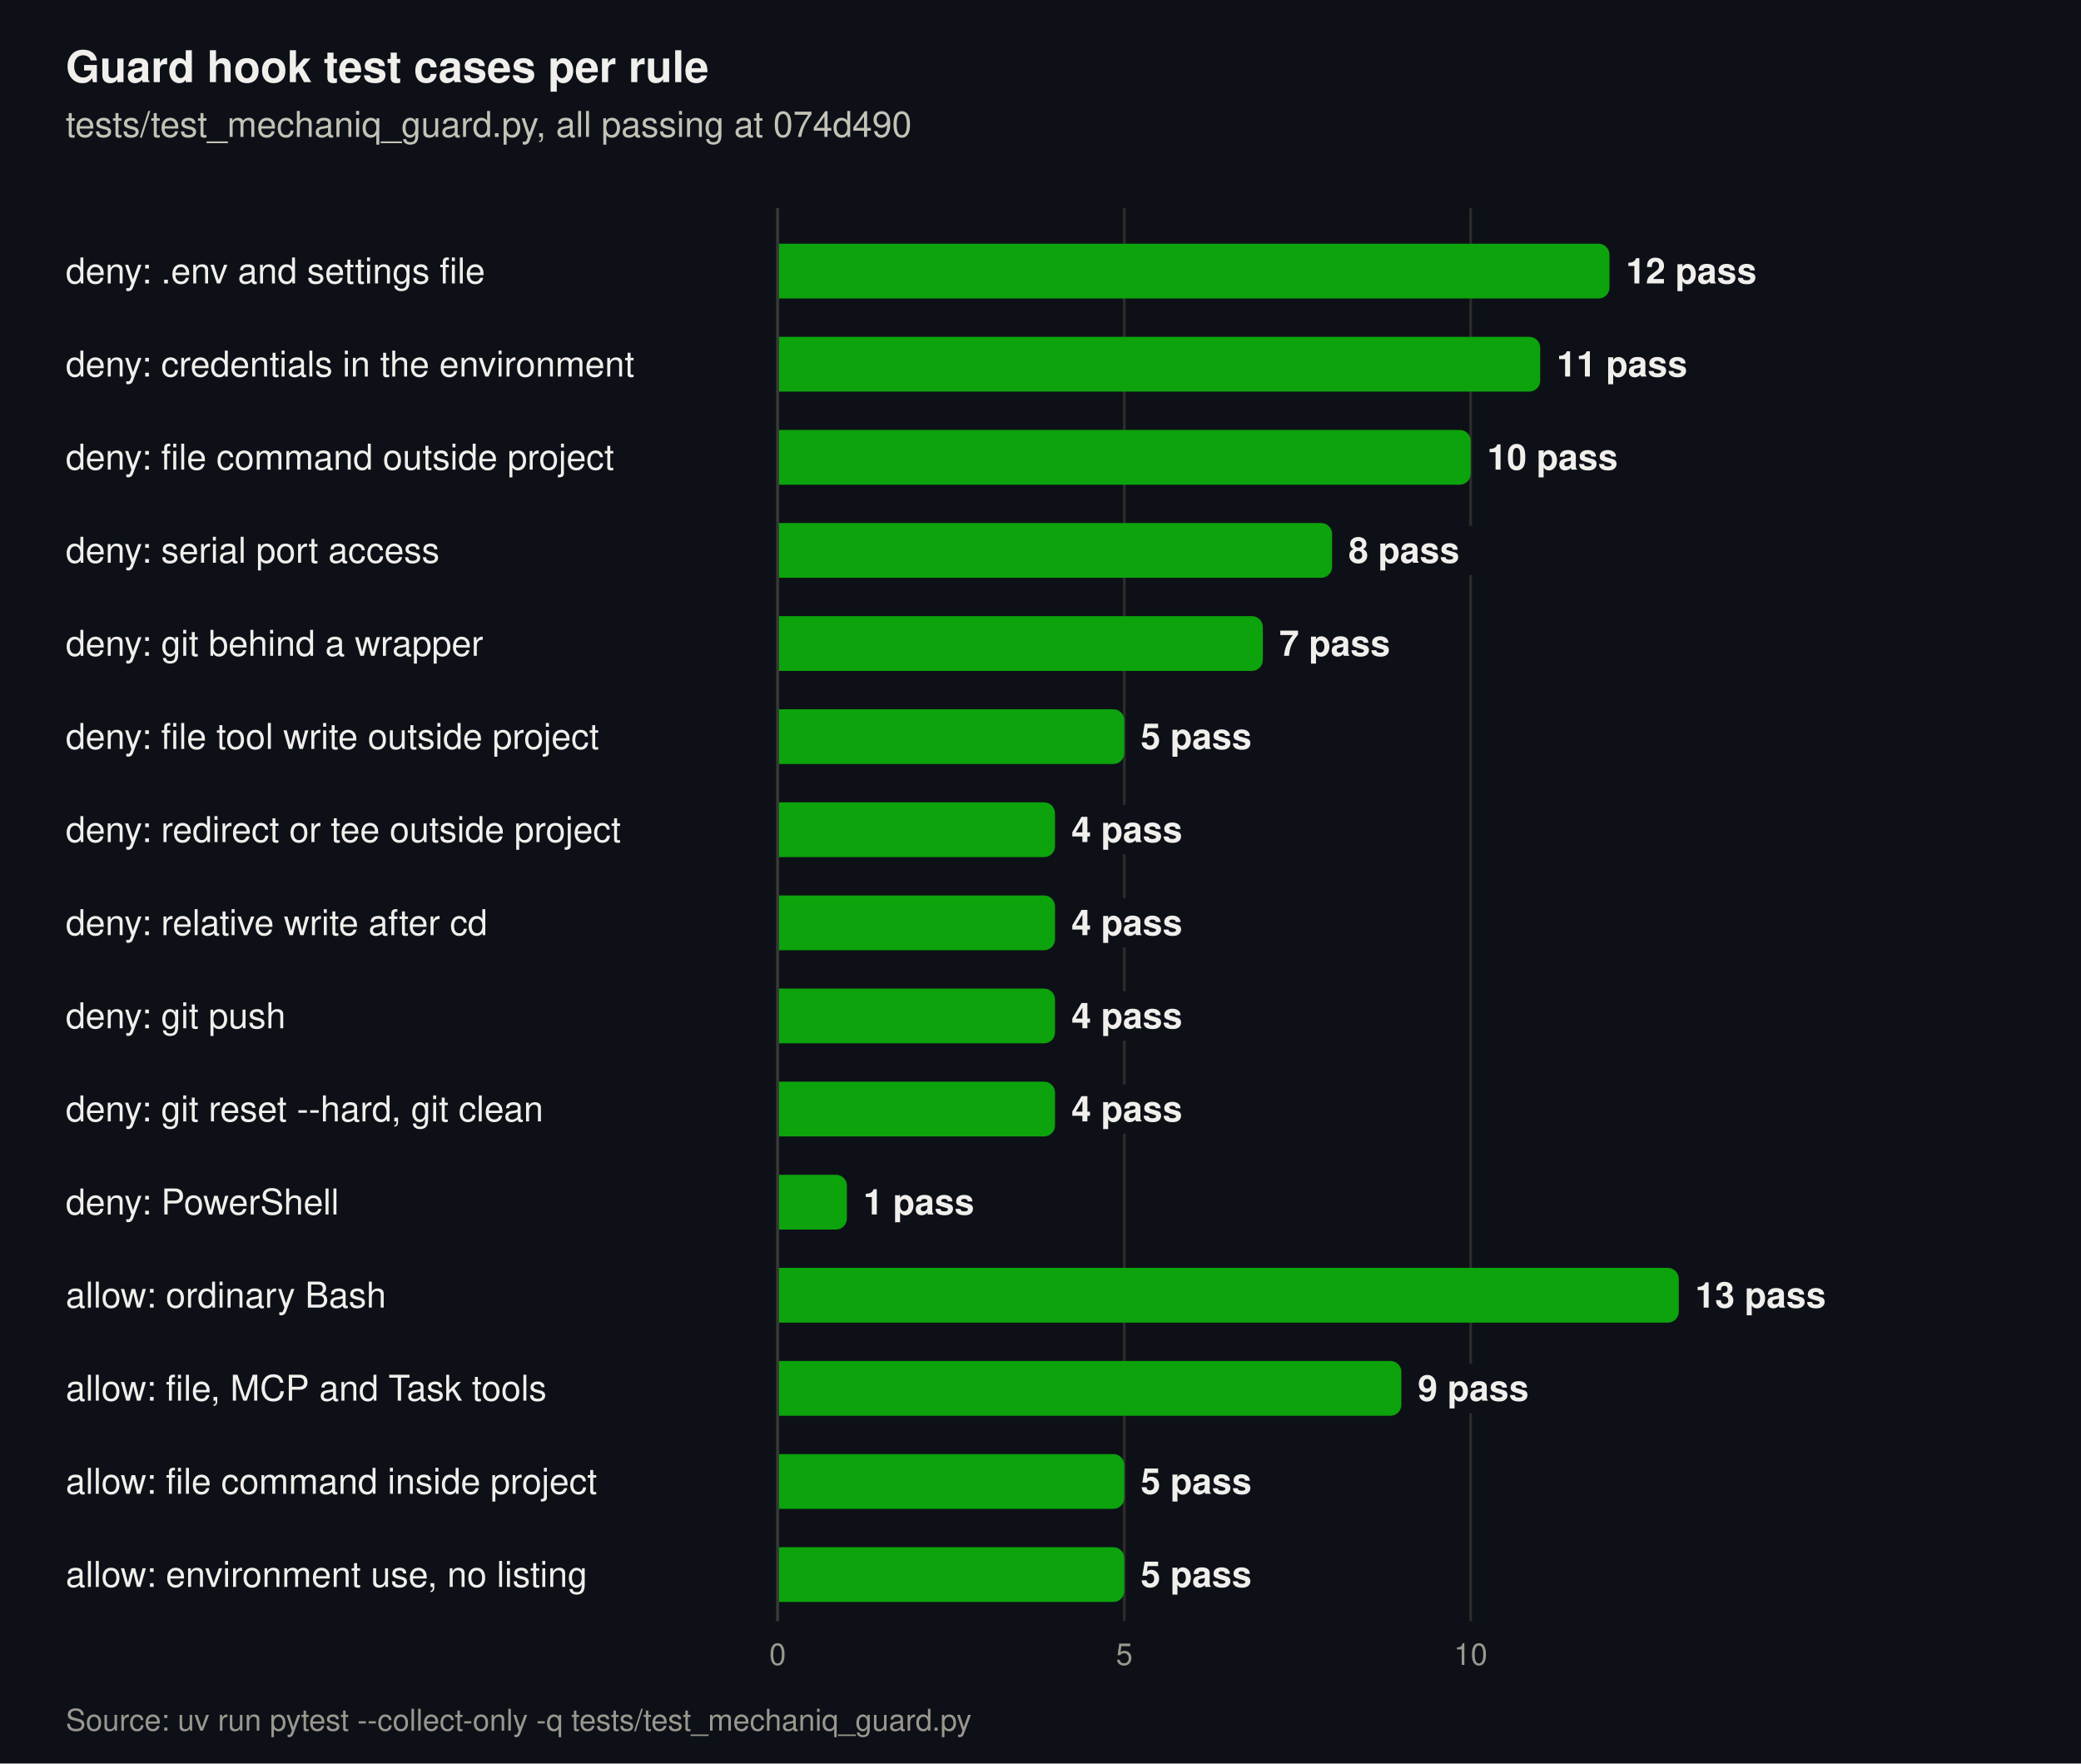
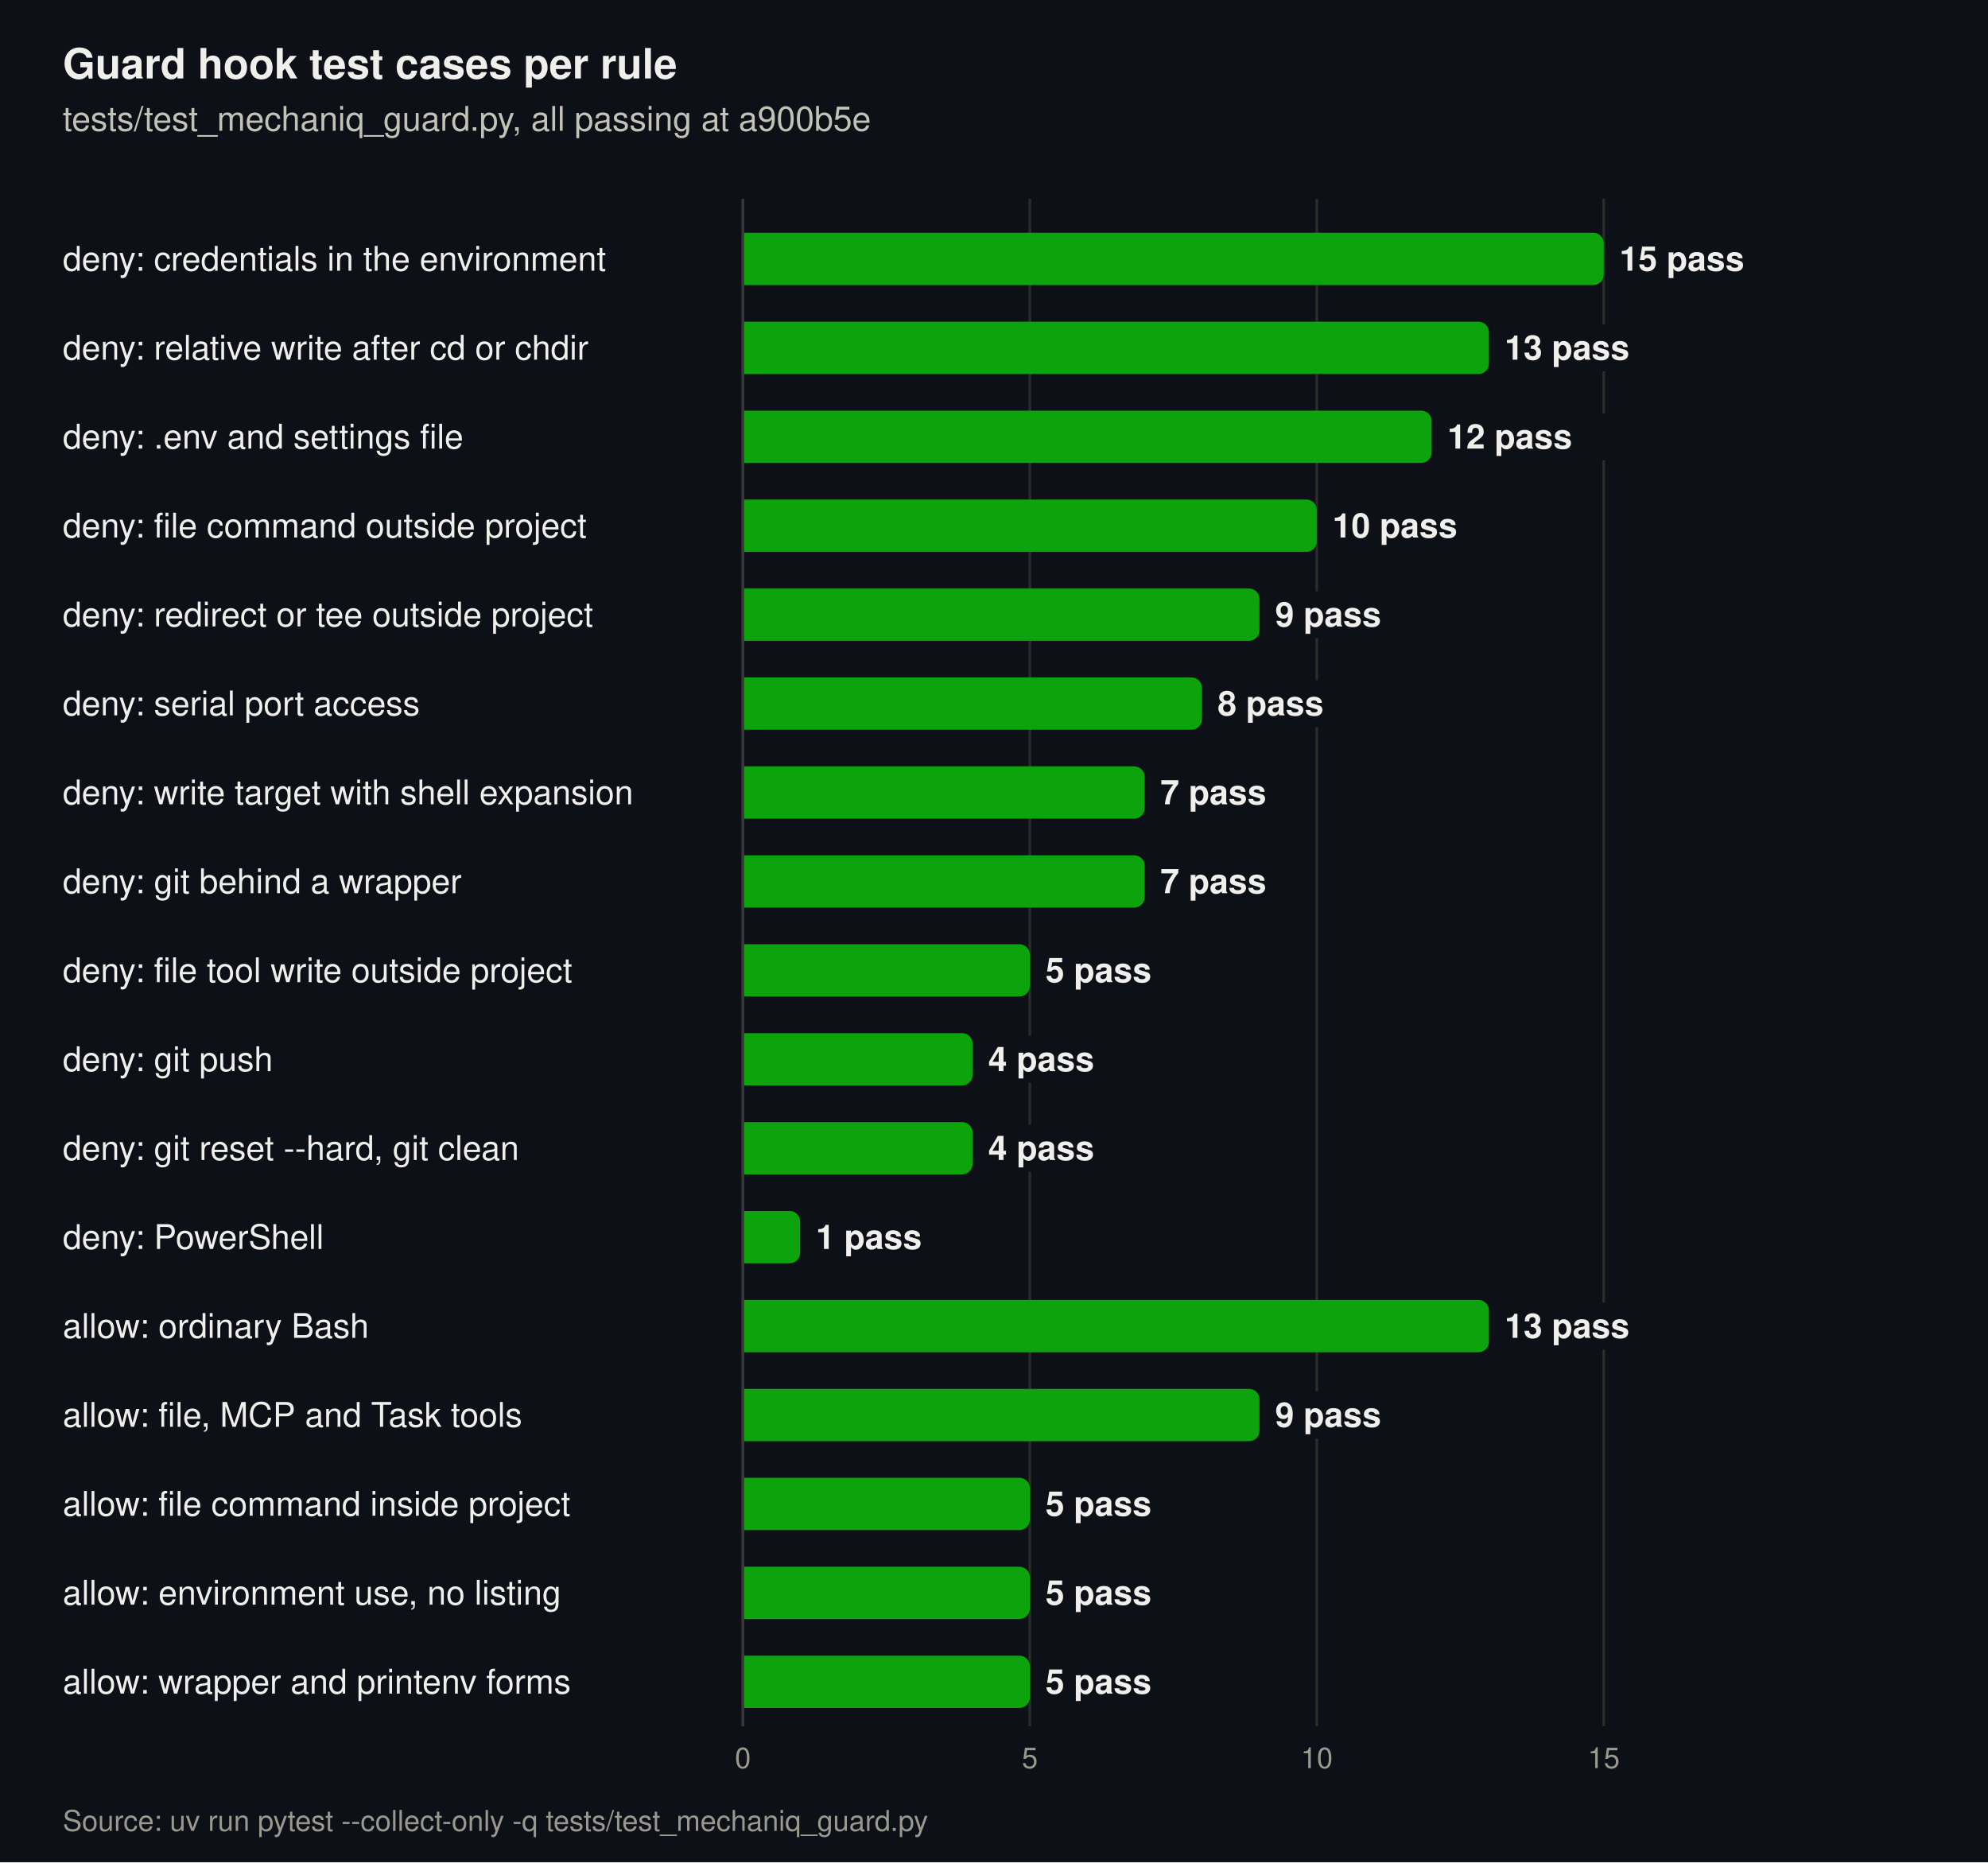
- <svg xmlns="http://www.w3.org/2000/svg" viewBox="0 0 760 644" width="760" height="644" font-family="system-ui, -apple-system, 'Segoe UI', Helvetica, Arial, sans-serif" role="img">
+ <svg xmlns="http://www.w3.org/2000/svg" viewBox="0 0 760 712" width="760" height="712" font-family="system-ui, -apple-system, 'Segoe UI', Helvetica, Arial, sans-serif" role="img">
  <rect width="100%" height="100%" fill="#0d1117" />
  <text x="24.0" y="30.0" font-size="16" font-weight="600" fill="#f0efec" text-anchor="start">Guard hook test cases per rule</text>
-   <text x="24.0" y="50.0" font-size="13" font-weight="400" fill="#c3c2b7" text-anchor="start">tests/test_mechaniq_guard.py, all passing at 074d490</text>
-   <line x1="284.0" y1="76.0" x2="284.0" y2="592.0" stroke="#2c2c2a" stroke-width="1" />
-   <text x="284.0" y="608.0" font-size="11" font-weight="400" fill="#9a988f" text-anchor="middle">0</text>
-   <line x1="410.6" y1="76.0" x2="410.6" y2="592.0" stroke="#2c2c2a" stroke-width="1" />
-   <text x="410.6" y="608.0" font-size="11" font-weight="400" fill="#9a988f" text-anchor="middle">5</text>
-   <line x1="537.1" y1="76.0" x2="537.1" y2="592.0" stroke="#2c2c2a" stroke-width="1" />
-   <text x="537.1" y="608.0" font-size="11" font-weight="400" fill="#9a988f" text-anchor="middle">10</text>
-   <text x="24.0" y="103.5" font-size="13" font-weight="400" fill="#f0efec" text-anchor="start">deny: .env and settings file</text>
-   <path d="M284.0,89.0h299.8a4,4 0 0 1 4,4v12.0a4,4 0 0 1 -4,4h-299.8z" fill="#0ca30c" />
-   <rect x="590.8" y="90.0" width="66.2" height="18" fill="#0d1117" />
-   <text x="593.8" y="103.5" font-size="13" font-weight="600" fill="#f0efec" text-anchor="start">12  pass</text>
-   <text x="24.0" y="137.5" font-size="13" font-weight="400" fill="#f0efec" text-anchor="start">deny: credentials in the environment</text>
-   <path d="M284.0,123.0h274.5a4,4 0 0 1 4,4v12.0a4,4 0 0 1 -4,4h-274.5z" fill="#0ca30c" />
-   <rect x="565.5" y="124.0" width="66.2" height="18" fill="#0d1117" />
-   <text x="568.5" y="137.5" font-size="13" font-weight="600" fill="#f0efec" text-anchor="start">11  pass</text>
-   <text x="24.0" y="171.5" font-size="13" font-weight="400" fill="#f0efec" text-anchor="start">deny: file command outside project</text>
-   <path d="M284.0,157.0h249.1a4,4 0 0 1 4,4v12.0a4,4 0 0 1 -4,4h-249.1z" fill="#0ca30c" />
-   <rect x="540.1" y="158.0" width="66.2" height="18" fill="#0d1117" />
-   <text x="543.1" y="171.5" font-size="13" font-weight="600" fill="#f0efec" text-anchor="start">10  pass</text>
-   <text x="24.0" y="205.5" font-size="13" font-weight="400" fill="#f0efec" text-anchor="start">deny: serial port access</text>
-   <path d="M284.0,191.0h198.5a4,4 0 0 1 4,4v12.0a4,4 0 0 1 -4,4h-198.5z" fill="#0ca30c" />
-   <rect x="489.5" y="192.0" width="59.0" height="18" fill="#0d1117" />
-   <text x="492.5" y="205.5" font-size="13" font-weight="600" fill="#f0efec" text-anchor="start">8  pass</text>
-   <text x="24.0" y="239.5" font-size="13" font-weight="400" fill="#f0efec" text-anchor="start">deny: git behind a wrapper</text>
-   <path d="M284.0,225.0h173.2a4,4 0 0 1 4,4v12.0a4,4 0 0 1 -4,4h-173.2z" fill="#0ca30c" />
-   <rect x="464.2" y="226.0" width="59.0" height="18" fill="#0d1117" />
-   <text x="467.2" y="239.5" font-size="13" font-weight="600" fill="#f0efec" text-anchor="start">7  pass</text>
-   <text x="24.0" y="273.5" font-size="13" font-weight="400" fill="#f0efec" text-anchor="start">deny: file tool write outside project</text>
-   <path d="M284.0,259.0h122.6a4,4 0 0 1 4,4v12.0a4,4 0 0 1 -4,4h-122.6z" fill="#0ca30c" />
-   <rect x="413.6" y="260.0" width="59.0" height="18" fill="#0d1117" />
-   <text x="416.6" y="273.5" font-size="13" font-weight="600" fill="#f0efec" text-anchor="start">5  pass</text>
-   <text x="24.0" y="307.5" font-size="13" font-weight="400" fill="#f0efec" text-anchor="start">deny: redirect or tee outside project</text>
-   <path d="M284.0,293.0h97.3a4,4 0 0 1 4,4v12.0a4,4 0 0 1 -4,4h-97.3z" fill="#0ca30c" />
-   <rect x="388.3" y="294.0" width="59.0" height="18" fill="#0d1117" />
-   <text x="391.3" y="307.5" font-size="13" font-weight="600" fill="#f0efec" text-anchor="start">4  pass</text>
-   <text x="24.0" y="341.5" font-size="13" font-weight="400" fill="#f0efec" text-anchor="start">deny: relative write after cd</text>
-   <path d="M284.0,327.0h97.3a4,4 0 0 1 4,4v12.0a4,4 0 0 1 -4,4h-97.3z" fill="#0ca30c" />
-   <rect x="388.3" y="328.0" width="59.0" height="18" fill="#0d1117" />
-   <text x="391.3" y="341.5" font-size="13" font-weight="600" fill="#f0efec" text-anchor="start">4  pass</text>
-   <text x="24.0" y="375.5" font-size="13" font-weight="400" fill="#f0efec" text-anchor="start">deny: git push</text>
-   <path d="M284.0,361.0h97.3a4,4 0 0 1 4,4v12.0a4,4 0 0 1 -4,4h-97.3z" fill="#0ca30c" />
-   <rect x="388.3" y="362.0" width="59.0" height="18" fill="#0d1117" />
-   <text x="391.3" y="375.5" font-size="13" font-weight="600" fill="#f0efec" text-anchor="start">4  pass</text>
-   <text x="24.0" y="409.5" font-size="13" font-weight="400" fill="#f0efec" text-anchor="start">deny: git reset --hard, git clean</text>
-   <path d="M284.0,395.0h97.3a4,4 0 0 1 4,4v12.0a4,4 0 0 1 -4,4h-97.3z" fill="#0ca30c" />
-   <rect x="388.3" y="396.0" width="59.0" height="18" fill="#0d1117" />
-   <text x="391.3" y="409.5" font-size="13" font-weight="600" fill="#f0efec" text-anchor="start">4  pass</text>
-   <text x="24.0" y="443.5" font-size="13" font-weight="400" fill="#f0efec" text-anchor="start">deny: PowerShell</text>
-   <path d="M284.0,429.0h21.3a4,4 0 0 1 4,4v12.0a4,4 0 0 1 -4,4h-21.3z" fill="#0ca30c" />
-   <rect x="312.3" y="430.0" width="59.0" height="18" fill="#0d1117" />
-   <text x="315.3" y="443.5" font-size="13" font-weight="600" fill="#f0efec" text-anchor="start">1  pass</text>
-   <text x="24.0" y="477.5" font-size="13" font-weight="400" fill="#f0efec" text-anchor="start">allow: ordinary Bash</text>
-   <path d="M284.0,463.0h325.1a4,4 0 0 1 4,4v12.0a4,4 0 0 1 -4,4h-325.1z" fill="#0ca30c" />
-   <rect x="616.1" y="464.0" width="66.2" height="18" fill="#0d1117" />
-   <text x="619.1" y="477.5" font-size="13" font-weight="600" fill="#f0efec" text-anchor="start">13  pass</text>
-   <text x="24.0" y="511.5" font-size="13" font-weight="400" fill="#f0efec" text-anchor="start">allow: file, MCP and Task tools</text>
-   <path d="M284.0,497.0h223.8a4,4 0 0 1 4,4v12.0a4,4 0 0 1 -4,4h-223.8z" fill="#0ca30c" />
-   <rect x="514.8" y="498.0" width="59.0" height="18" fill="#0d1117" />
-   <text x="517.8" y="511.5" font-size="13" font-weight="600" fill="#f0efec" text-anchor="start">9  pass</text>
-   <text x="24.0" y="545.5" font-size="13" font-weight="400" fill="#f0efec" text-anchor="start">allow: file command inside project</text>
-   <path d="M284.0,531.0h122.6a4,4 0 0 1 4,4v12.0a4,4 0 0 1 -4,4h-122.6z" fill="#0ca30c" />
-   <rect x="413.6" y="532.0" width="59.0" height="18" fill="#0d1117" />
-   <text x="416.6" y="545.5" font-size="13" font-weight="600" fill="#f0efec" text-anchor="start">5  pass</text>
-   <text x="24.0" y="579.5" font-size="13" font-weight="400" fill="#f0efec" text-anchor="start">allow: environment use, no listing</text>
-   <path d="M284.0,565.0h122.6a4,4 0 0 1 4,4v12.0a4,4 0 0 1 -4,4h-122.6z" fill="#0ca30c" />
-   <rect x="413.6" y="566.0" width="59.0" height="18" fill="#0d1117" />
-   <text x="416.6" y="579.5" font-size="13" font-weight="600" fill="#f0efec" text-anchor="start">5  pass</text>
-   <line x1="284.0" y1="76.0" x2="284.0" y2="592.0" stroke="#383835" stroke-width="1" />
-   <text x="24.0" y="632.0" font-size="11" font-weight="400" fill="#9a988f" text-anchor="start">Source: uv run pytest --collect-only -q tests/test_mechaniq_guard.py</text>
+   <text x="24.0" y="50.0" font-size="13" font-weight="400" fill="#c3c2b7" text-anchor="start">tests/test_mechaniq_guard.py, all passing at a900b5e</text>
+   <line x1="284.0" y1="76.0" x2="284.0" y2="660.0" stroke="#2c2c2a" stroke-width="1" />
+   <text x="284.0" y="676.0" font-size="11" font-weight="400" fill="#9a988f" text-anchor="middle">0</text>
+   <line x1="393.7" y1="76.0" x2="393.7" y2="660.0" stroke="#2c2c2a" stroke-width="1" />
+   <text x="393.7" y="676.0" font-size="11" font-weight="400" fill="#9a988f" text-anchor="middle">5</text>
+   <line x1="503.4" y1="76.0" x2="503.4" y2="660.0" stroke="#2c2c2a" stroke-width="1" />
+   <text x="503.4" y="676.0" font-size="11" font-weight="400" fill="#9a988f" text-anchor="middle">10</text>
+   <line x1="613.1" y1="76.0" x2="613.1" y2="660.0" stroke="#2c2c2a" stroke-width="1" />
+   <text x="613.1" y="676.0" font-size="11" font-weight="400" fill="#9a988f" text-anchor="middle">15</text>
+   <text x="24.0" y="103.5" font-size="13" font-weight="400" fill="#f0efec" text-anchor="start">deny: credentials in the environment</text>
+   <path d="M284.0,89.0h325.1a4,4 0 0 1 4,4v12.0a4,4 0 0 1 -4,4h-325.1z" fill="#0ca30c" />
+   <rect x="616.1" y="90.0" width="66.2" height="18" fill="#0d1117" />
+   <text x="619.1" y="103.5" font-size="13" font-weight="600" fill="#f0efec" text-anchor="start">15  pass</text>
+   <text x="24.0" y="137.5" font-size="13" font-weight="400" fill="#f0efec" text-anchor="start">deny: relative write after cd or chdir</text>
+   <path d="M284.0,123.0h281.2a4,4 0 0 1 4,4v12.0a4,4 0 0 1 -4,4h-281.2z" fill="#0ca30c" />
+   <rect x="572.2" y="124.0" width="66.2" height="18" fill="#0d1117" />
+   <text x="575.2" y="137.5" font-size="13" font-weight="600" fill="#f0efec" text-anchor="start">13  pass</text>
+   <text x="24.0" y="171.5" font-size="13" font-weight="400" fill="#f0efec" text-anchor="start">deny: .env and settings file</text>
+   <path d="M284.0,157.0h259.3a4,4 0 0 1 4,4v12.0a4,4 0 0 1 -4,4h-259.3z" fill="#0ca30c" />
+   <rect x="550.3" y="158.0" width="66.2" height="18" fill="#0d1117" />
+   <text x="553.3" y="171.5" font-size="13" font-weight="600" fill="#f0efec" text-anchor="start">12  pass</text>
+   <text x="24.0" y="205.5" font-size="13" font-weight="400" fill="#f0efec" text-anchor="start">deny: file command outside project</text>
+   <path d="M284.0,191.0h215.4a4,4 0 0 1 4,4v12.0a4,4 0 0 1 -4,4h-215.4z" fill="#0ca30c" />
+   <rect x="506.4" y="192.0" width="66.2" height="18" fill="#0d1117" />
+   <text x="509.4" y="205.5" font-size="13" font-weight="600" fill="#f0efec" text-anchor="start">10  pass</text>
+   <text x="24.0" y="239.5" font-size="13" font-weight="400" fill="#f0efec" text-anchor="start">deny: redirect or tee outside project</text>
+   <path d="M284.0,225.0h193.5a4,4 0 0 1 4,4v12.0a4,4 0 0 1 -4,4h-193.5z" fill="#0ca30c" />
+   <rect x="484.5" y="226.0" width="59.0" height="18" fill="#0d1117" />
+   <text x="487.5" y="239.5" font-size="13" font-weight="600" fill="#f0efec" text-anchor="start">9  pass</text>
+   <text x="24.0" y="273.5" font-size="13" font-weight="400" fill="#f0efec" text-anchor="start">deny: serial port access</text>
+   <path d="M284.0,259.0h171.5a4,4 0 0 1 4,4v12.0a4,4 0 0 1 -4,4h-171.5z" fill="#0ca30c" />
+   <rect x="462.5" y="260.0" width="59.0" height="18" fill="#0d1117" />
+   <text x="465.5" y="273.5" font-size="13" font-weight="600" fill="#f0efec" text-anchor="start">8  pass</text>
+   <text x="24.0" y="307.5" font-size="13" font-weight="400" fill="#f0efec" text-anchor="start">deny: write target with shell expansion</text>
+   <path d="M284.0,293.0h149.6a4,4 0 0 1 4,4v12.0a4,4 0 0 1 -4,4h-149.6z" fill="#0ca30c" />
+   <rect x="440.6" y="294.0" width="59.0" height="18" fill="#0d1117" />
+   <text x="443.6" y="307.5" font-size="13" font-weight="600" fill="#f0efec" text-anchor="start">7  pass</text>
+   <text x="24.0" y="341.5" font-size="13" font-weight="400" fill="#f0efec" text-anchor="start">deny: git behind a wrapper</text>
+   <path d="M284.0,327.0h149.6a4,4 0 0 1 4,4v12.0a4,4 0 0 1 -4,4h-149.6z" fill="#0ca30c" />
+   <rect x="440.6" y="328.0" width="59.0" height="18" fill="#0d1117" />
+   <text x="443.6" y="341.5" font-size="13" font-weight="600" fill="#f0efec" text-anchor="start">7  pass</text>
+   <text x="24.0" y="375.5" font-size="13" font-weight="400" fill="#f0efec" text-anchor="start">deny: file tool write outside project</text>
+   <path d="M284.0,361.0h105.7a4,4 0 0 1 4,4v12.0a4,4 0 0 1 -4,4h-105.7z" fill="#0ca30c" />
+   <rect x="396.7" y="362.0" width="59.0" height="18" fill="#0d1117" />
+   <text x="399.7" y="375.5" font-size="13" font-weight="600" fill="#f0efec" text-anchor="start">5  pass</text>
+   <text x="24.0" y="409.5" font-size="13" font-weight="400" fill="#f0efec" text-anchor="start">deny: git push</text>
+   <path d="M284.0,395.0h83.8a4,4 0 0 1 4,4v12.0a4,4 0 0 1 -4,4h-83.8z" fill="#0ca30c" />
+   <rect x="374.8" y="396.0" width="59.0" height="18" fill="#0d1117" />
+   <text x="377.8" y="409.5" font-size="13" font-weight="600" fill="#f0efec" text-anchor="start">4  pass</text>
+   <text x="24.0" y="443.5" font-size="13" font-weight="400" fill="#f0efec" text-anchor="start">deny: git reset --hard, git clean</text>
+   <path d="M284.0,429.0h83.8a4,4 0 0 1 4,4v12.0a4,4 0 0 1 -4,4h-83.8z" fill="#0ca30c" />
+   <rect x="374.8" y="430.0" width="59.0" height="18" fill="#0d1117" />
+   <text x="377.8" y="443.5" font-size="13" font-weight="600" fill="#f0efec" text-anchor="start">4  pass</text>
+   <text x="24.0" y="477.5" font-size="13" font-weight="400" fill="#f0efec" text-anchor="start">deny: PowerShell</text>
+   <path d="M284.0,463.0h17.9a4,4 0 0 1 4,4v12.0a4,4 0 0 1 -4,4h-17.9z" fill="#0ca30c" />
+   <rect x="308.9" y="464.0" width="59.0" height="18" fill="#0d1117" />
+   <text x="311.9" y="477.5" font-size="13" font-weight="600" fill="#f0efec" text-anchor="start">1  pass</text>
+   <text x="24.0" y="511.5" font-size="13" font-weight="400" fill="#f0efec" text-anchor="start">allow: ordinary Bash</text>
+   <path d="M284.0,497.0h281.2a4,4 0 0 1 4,4v12.0a4,4 0 0 1 -4,4h-281.2z" fill="#0ca30c" />
+   <rect x="572.2" y="498.0" width="66.2" height="18" fill="#0d1117" />
+   <text x="575.2" y="511.5" font-size="13" font-weight="600" fill="#f0efec" text-anchor="start">13  pass</text>
+   <text x="24.0" y="545.5" font-size="13" font-weight="400" fill="#f0efec" text-anchor="start">allow: file, MCP and Task tools</text>
+   <path d="M284.0,531.0h193.5a4,4 0 0 1 4,4v12.0a4,4 0 0 1 -4,4h-193.5z" fill="#0ca30c" />
+   <rect x="484.5" y="532.0" width="59.0" height="18" fill="#0d1117" />
+   <text x="487.5" y="545.5" font-size="13" font-weight="600" fill="#f0efec" text-anchor="start">9  pass</text>
+   <text x="24.0" y="579.5" font-size="13" font-weight="400" fill="#f0efec" text-anchor="start">allow: file command inside project</text>
+   <path d="M284.0,565.0h105.7a4,4 0 0 1 4,4v12.0a4,4 0 0 1 -4,4h-105.7z" fill="#0ca30c" />
+   <rect x="396.7" y="566.0" width="59.0" height="18" fill="#0d1117" />
+   <text x="399.7" y="579.5" font-size="13" font-weight="600" fill="#f0efec" text-anchor="start">5  pass</text>
+   <text x="24.0" y="613.5" font-size="13" font-weight="400" fill="#f0efec" text-anchor="start">allow: environment use, no listing</text>
+   <path d="M284.0,599.0h105.7a4,4 0 0 1 4,4v12.0a4,4 0 0 1 -4,4h-105.7z" fill="#0ca30c" />
+   <rect x="396.7" y="600.0" width="59.0" height="18" fill="#0d1117" />
+   <text x="399.7" y="613.5" font-size="13" font-weight="600" fill="#f0efec" text-anchor="start">5  pass</text>
+   <text x="24.0" y="647.5" font-size="13" font-weight="400" fill="#f0efec" text-anchor="start">allow: wrapper and printenv forms</text>
+   <path d="M284.0,633.0h105.7a4,4 0 0 1 4,4v12.0a4,4 0 0 1 -4,4h-105.7z" fill="#0ca30c" />
+   <rect x="396.7" y="634.0" width="59.0" height="18" fill="#0d1117" />
+   <text x="399.7" y="647.5" font-size="13" font-weight="600" fill="#f0efec" text-anchor="start">5  pass</text>
+   <line x1="284.0" y1="76.0" x2="284.0" y2="660.0" stroke="#383835" stroke-width="1" />
+   <text x="24.0" y="700.0" font-size="11" font-weight="400" fill="#9a988f" text-anchor="start">Source: uv run pytest --collect-only -q tests/test_mechaniq_guard.py</text>
</svg>
